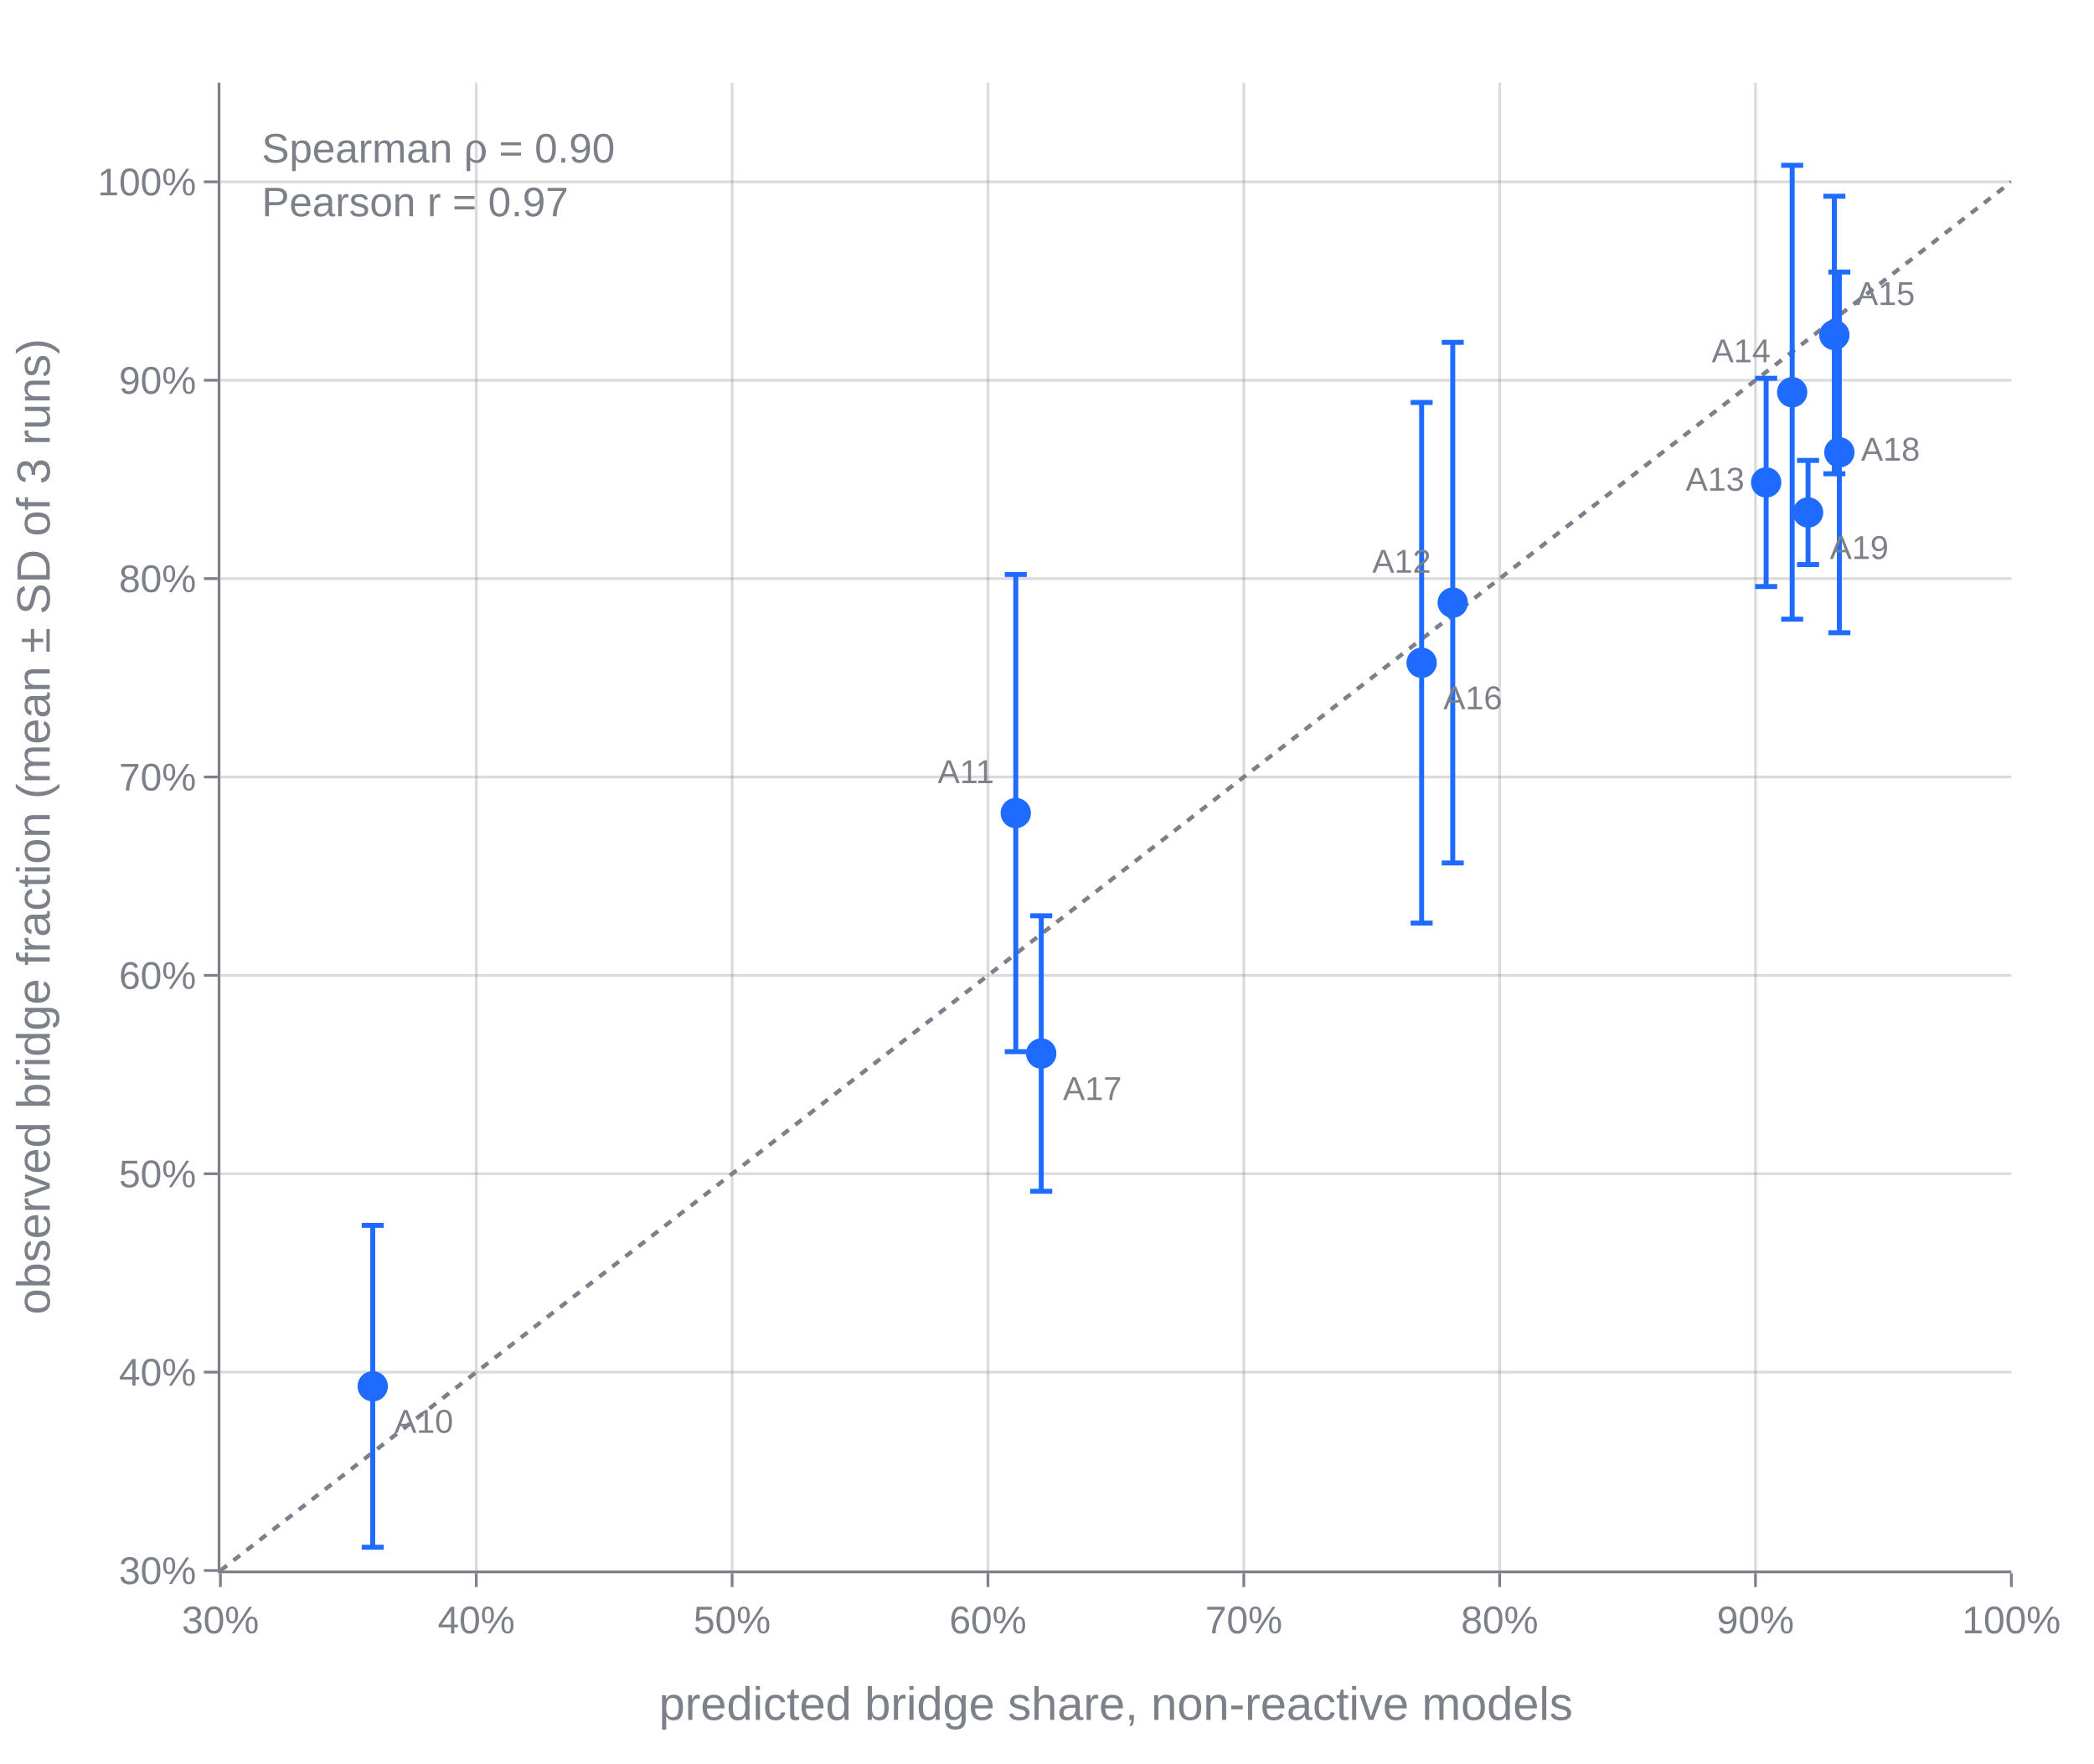
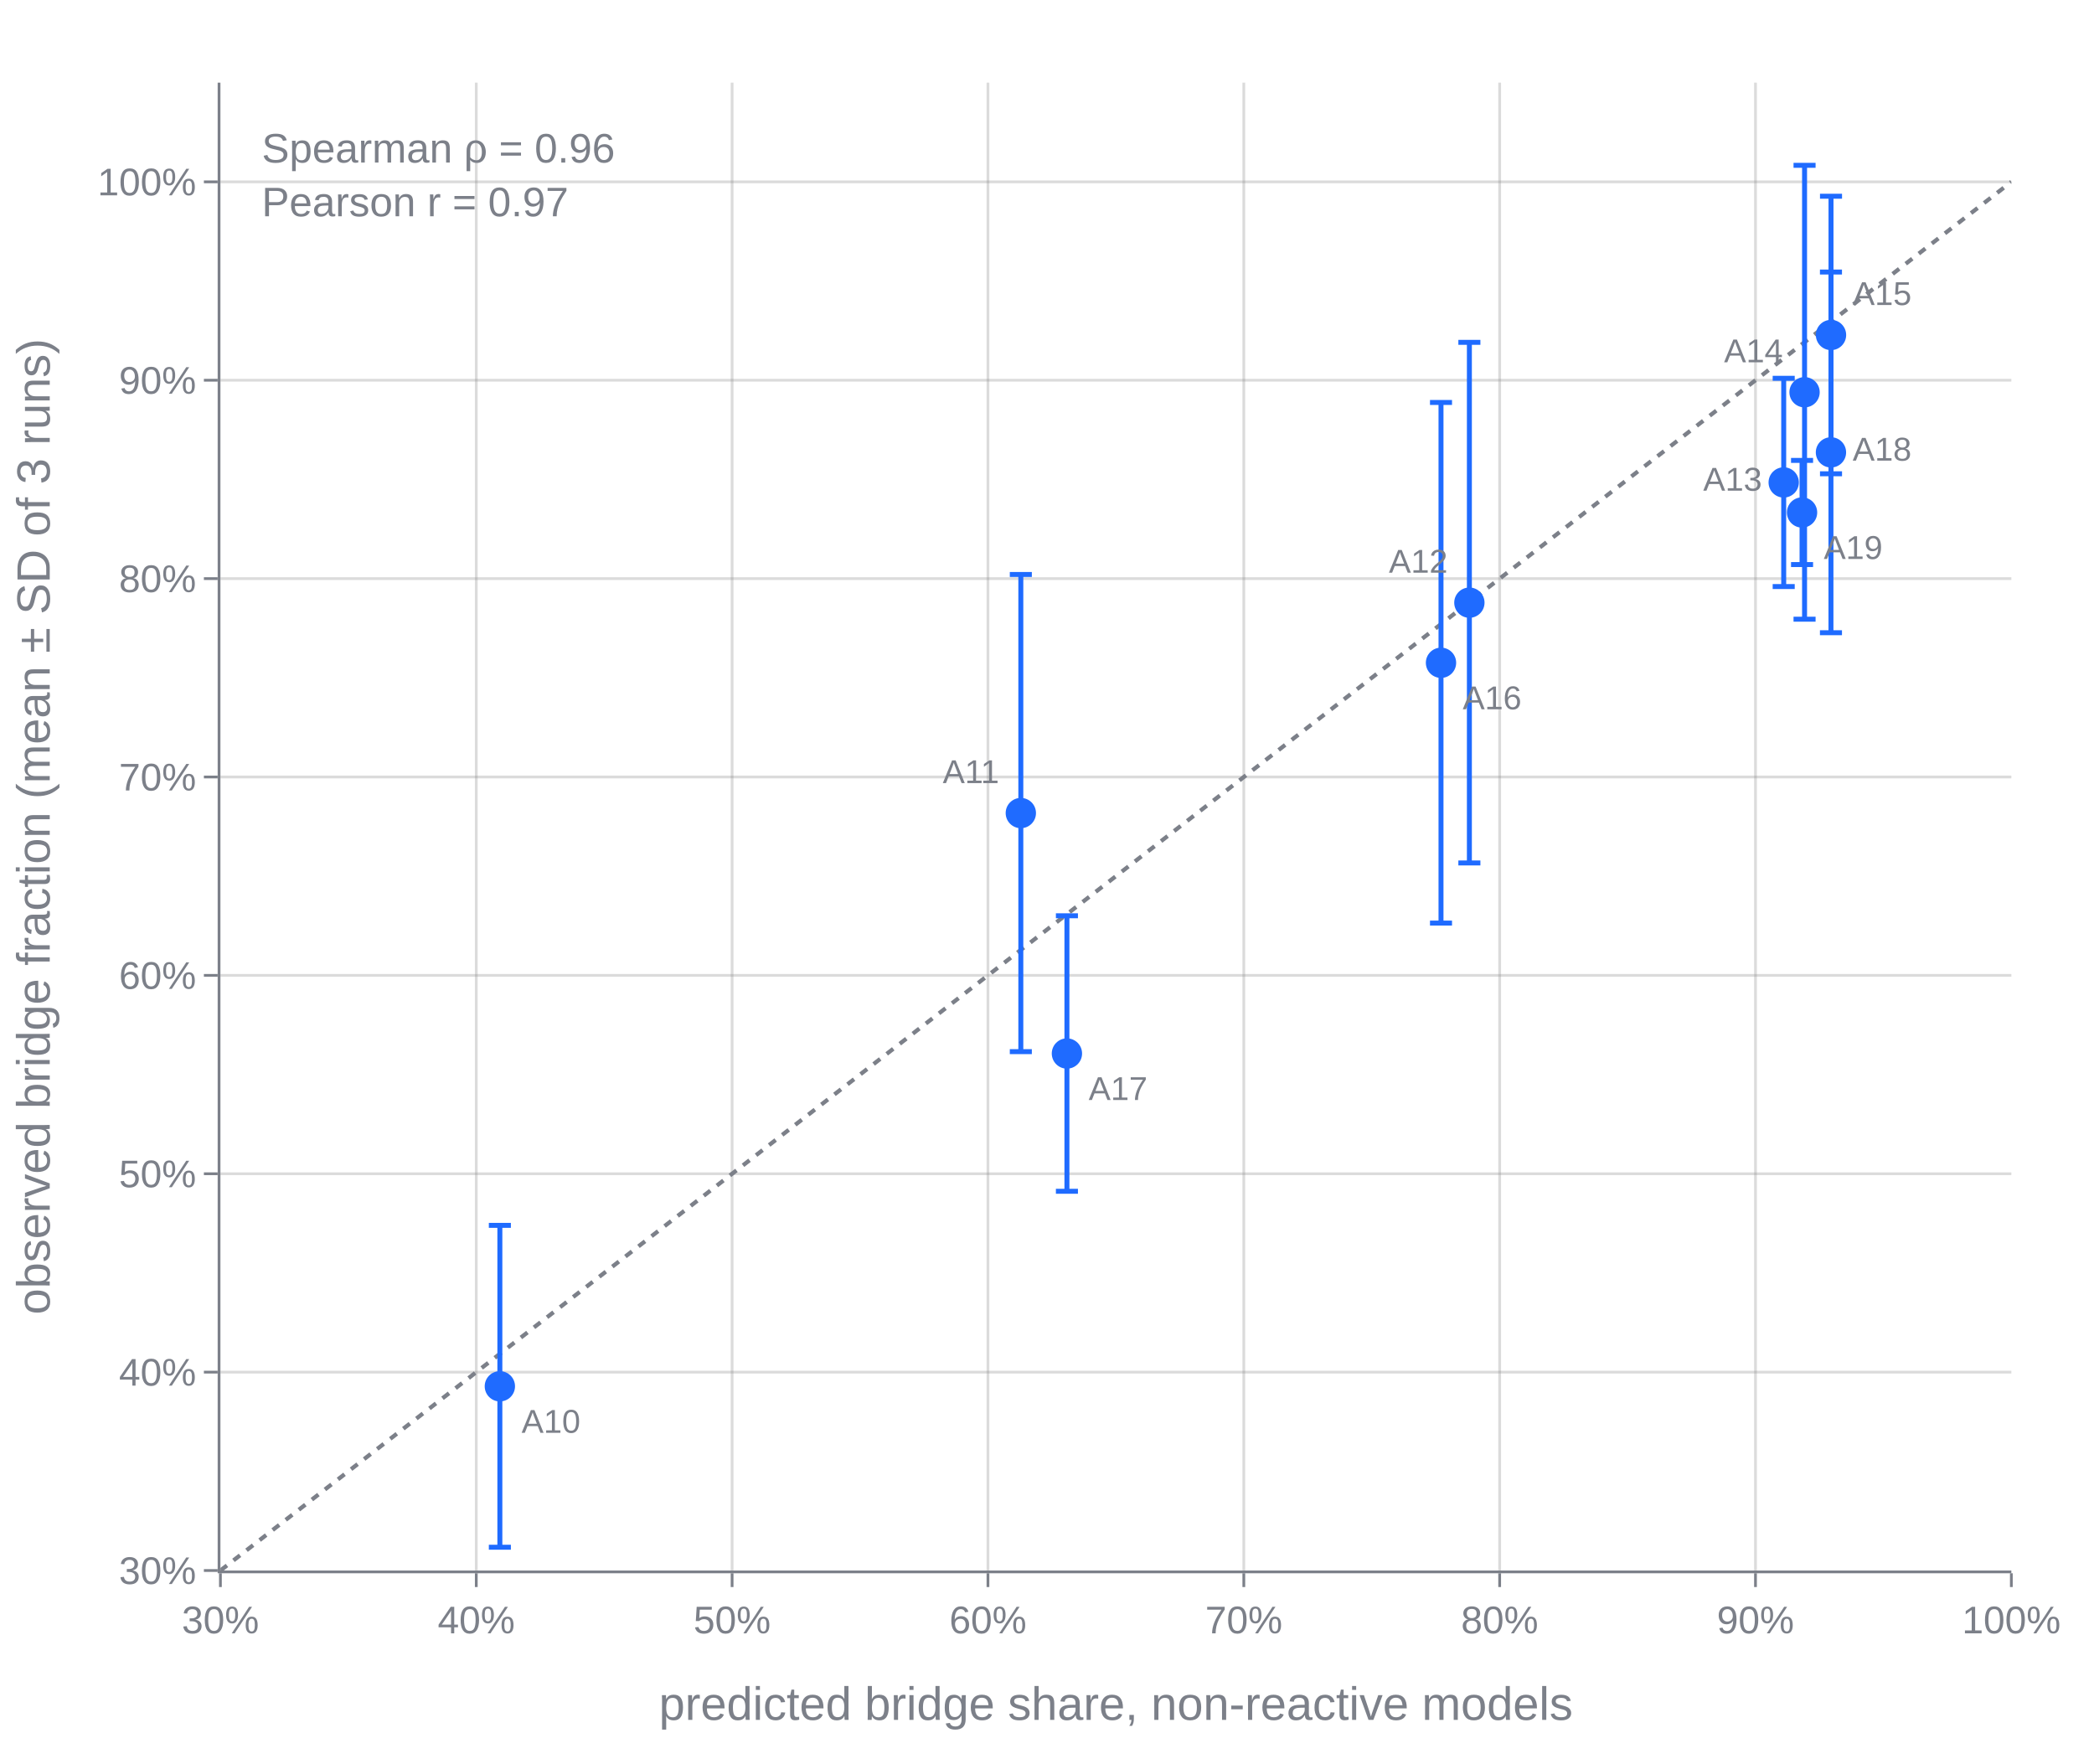
<svg xmlns="http://www.w3.org/2000/svg" class="main-svg" width="760" height="640" style="" viewBox="0 0 760 640">
  <rect x="0" y="0" width="760" height="640" style="fill: rgb(0, 0, 0); fill-opacity: 0;" />
-   <defs id="defs-5140ef">
+   <defs id="defs-e0303b">
    <g class="clips">
-       <clipPath id="clip5140efxyplot" class="plotclip">
+       <clipPath id="clipe0303bxyplot" class="plotclip">
        <rect width="650" height="540" />
      </clipPath>
-       <clipPath class="axesclip" id="clip5140efx">
+       <clipPath class="axesclip" id="clipe0303bx">
        <rect x="80" y="0" width="650" height="640" />
      </clipPath>
-       <clipPath class="axesclip" id="clip5140efy">
+       <clipPath class="axesclip" id="clipe0303by">
        <rect x="0" y="30" width="760" height="540" />
      </clipPath>
-       <clipPath class="axesclip" id="clip5140efxy">
+       <clipPath class="axesclip" id="clipe0303bxy">
        <rect x="80" y="30" width="650" height="540" />
      </clipPath>
    </g>
    <g class="gradients" />
    <g class="patterns" />
  </defs>
  <g class="bglayer">
    <rect class="bg" x="80" y="30" width="650" height="540" style="fill: rgb(0, 0, 0); fill-opacity: 0; stroke-width: 0;" />
  </g>
  <g class="layer-below">
    <g class="imagelayer" />
    <g class="shapelayer" />
  </g>
  <g class="cartesianlayer">
    <g class="subplot xy">
      <g class="layer-subplot">
        <g class="shapelayer" />
        <g class="imagelayer" />
      </g>
      <g class="minor-gridlayer">
        <g class="x" />
        <g class="y" />
      </g>
      <g class="gridlayer">
        <g class="x">
          <path class="xgrid crisp" transform="translate(172.86,0)" d="M0,30v540" style="stroke: rgb(128, 128, 128); stroke-opacity: 0.28; stroke-width: 1px;" />
          <path class="xgrid crisp" transform="translate(265.71,0)" d="M0,30v540" style="stroke: rgb(128, 128, 128); stroke-opacity: 0.28; stroke-width: 1px;" />
          <path class="xgrid crisp" transform="translate(358.57,0)" d="M0,30v540" style="stroke: rgb(128, 128, 128); stroke-opacity: 0.28; stroke-width: 1px;" />
          <path class="xgrid crisp" transform="translate(451.43,0)" d="M0,30v540" style="stroke: rgb(128, 128, 128); stroke-opacity: 0.28; stroke-width: 1px;" />
          <path class="xgrid crisp" transform="translate(544.29,0)" d="M0,30v540" style="stroke: rgb(128, 128, 128); stroke-opacity: 0.28; stroke-width: 1px;" />
          <path class="xgrid crisp" transform="translate(637.14,0)" d="M0,30v540" style="stroke: rgb(128, 128, 128); stroke-opacity: 0.28; stroke-width: 1px;" />
        </g>
        <g class="y">
          <path class="ygrid crisp" transform="translate(0,498)" d="M80,0h650" style="stroke: rgb(128, 128, 128); stroke-opacity: 0.28; stroke-width: 1px;" />
          <path class="ygrid crisp" transform="translate(0,426)" d="M80,0h650" style="stroke: rgb(128, 128, 128); stroke-opacity: 0.28; stroke-width: 1px;" />
          <path class="ygrid crisp" transform="translate(0,354)" d="M80,0h650" style="stroke: rgb(128, 128, 128); stroke-opacity: 0.28; stroke-width: 1px;" />
          <path class="ygrid crisp" transform="translate(0,282)" d="M80,0h650" style="stroke: rgb(128, 128, 128); stroke-opacity: 0.28; stroke-width: 1px;" />
          <path class="ygrid crisp" transform="translate(0,210)" d="M80,0h650" style="stroke: rgb(128, 128, 128); stroke-opacity: 0.28; stroke-width: 1px;" />
          <path class="ygrid crisp" transform="translate(0,138)" d="M80,0h650" style="stroke: rgb(128, 128, 128); stroke-opacity: 0.28; stroke-width: 1px;" />
          <path class="ygrid crisp" transform="translate(0,66)" d="M80,0h650" style="stroke: rgb(128, 128, 128); stroke-opacity: 0.28; stroke-width: 1px;" />
        </g>
      </g>
      <g class="zerolinelayer" />
      <g class="layer-between">
        <g class="shapelayer" />
        <g class="imagelayer" />
      </g>
      <path class="xlines-below" />
      <path class="ylines-below" />
      <g class="overlines-below" />
      <g class="xaxislayer-below" />
      <g class="yaxislayer-below" />
      <g class="overaxes-below" />
      <g class="overplot">
-         <g class="xy" transform="translate(80,30)" clip-path="url(#clip5140efxyplot)">
+         <g class="xy" transform="translate(80,30)" clip-path="url(#clipe0303bxyplot)">
          <g class="scatterlayer mlayer">
-             <g class="trace scatter trace949c45" style="stroke-miterlimit: 2; opacity: 1;">
+             <g class="trace scatter trace208d50" style="stroke-miterlimit: 2; opacity: 1;">
              <g class="fills" />
              <g class="errorbars" />
              <g class="lines">
                <path class="js-line" d="M0,540L650,36" style="vector-effect: none; fill: none; stroke: rgb(124, 128, 137); stroke-opacity: 1; stroke-dasharray: 3px, 3px; stroke-width: 1.5px; opacity: 1;" />
              </g>
              <g class="points" />
              <g class="text" />
            </g>
-             <g class="trace scatter trace0f67c3" style="stroke-miterlimit: 2; opacity: 1;">
+             <g class="trace scatter trace865094" style="stroke-miterlimit: 2; opacity: 1;">
              <g class="fills" />
              <g class="errorbars">
                <g class="errorbar">
-                   <path class="yerror" d="M51.28,414.73h8m-4,0V531.55m-4,0h8" style="vector-effect: none; stroke-width: 1.8px; stroke: rgb(31, 107, 255); stroke-opacity: 1;" />
-                 </g>
-                 <g class="errorbar">
-                   <path class="yerror" d="M284.67,178.5h8m-4,0V351.68m-4,0h8" style="vector-effect: none; stroke-width: 1.8px; stroke: rgb(31, 107, 255); stroke-opacity: 1;" />
-                 </g>
-                 <g class="errorbar">
-                   <path class="yerror" d="M443.26,94.25h8m-4,0V283.2m-4,0h8" style="vector-effect: none; stroke-width: 1.8px; stroke: rgb(31, 107, 255); stroke-opacity: 1;" />
-                 </g>
-                 <g class="errorbar">
-                   <path class="yerror" d="M557.01,107.3h8m-4,0V182.88m-4,0h8" style="vector-effect: none; stroke-width: 1.8px; stroke: rgb(31, 107, 255); stroke-opacity: 1;" />
-                 </g>
-                 <g class="errorbar">
-                   <path class="yerror" d="M566.46,30h8m-4,0V194.73m-4,0h8" style="vector-effect: none; stroke-width: 1.8px; stroke: rgb(31, 107, 255); stroke-opacity: 1;" />
-                 </g>
-                 <g class="errorbar">
-                   <path class="yerror" d="M581.76,41.22h8m-4,0V141.95m-4,0h8" style="vector-effect: none; stroke-width: 1.8px; stroke: rgb(31, 107, 255); stroke-opacity: 1;" />
-                 </g>
-                 <g class="errorbar">
-                   <path class="yerror" d="M431.97,116.07h8m-4,0V305.02m-4,0h8" style="vector-effect: none; stroke-width: 1.8px; stroke: rgb(31, 107, 255); stroke-opacity: 1;" />
-                 </g>
-                 <g class="errorbar">
-                   <path class="yerror" d="M293.91,302.37h8m-4,0V402.36m-4,0h8" style="vector-effect: none; stroke-width: 1.8px; stroke: rgb(31, 107, 255); stroke-opacity: 1;" />
-                 </g>
-                 <g class="errorbar">
-                   <path class="yerror" d="M583.58,68.73h8m-4,0V199.64m-4,0h8" style="vector-effect: none; stroke-width: 1.8px; stroke: rgb(31, 107, 255); stroke-opacity: 1;" />
-                 </g>
-                 <g class="errorbar">
-                   <path class="yerror" d="M572.22,137.1h8m-4,0V174.9m-4,0h8" style="vector-effect: none; stroke-width: 1.8px; stroke: rgb(31, 107, 255); stroke-opacity: 1;" />
+                   <path class="yerror" d="M97.42,414.73h8m-4,0V531.55m-4,0h8" style="vector-effect: none; stroke-width: 1.8px; stroke: rgb(31, 107, 255); stroke-opacity: 1;" />
+                 </g>
+                 <g class="errorbar">
+                   <path class="yerror" d="M286.5,178.5h8m-4,0V351.68m-4,0h8" style="vector-effect: none; stroke-width: 1.8px; stroke: rgb(31, 107, 255); stroke-opacity: 1;" />
+                 </g>
+                 <g class="errorbar">
+                   <path class="yerror" d="M449.3,94.25h8m-4,0V283.2m-4,0h8" style="vector-effect: none; stroke-width: 1.8px; stroke: rgb(31, 107, 255); stroke-opacity: 1;" />
+                 </g>
+                 <g class="errorbar">
+                   <path class="yerror" d="M563.38,107.3h8m-4,0V182.88m-4,0h8" style="vector-effect: none; stroke-width: 1.8px; stroke: rgb(31, 107, 255); stroke-opacity: 1;" />
+                 </g>
+                 <g class="errorbar">
+                   <path class="yerror" d="M570.95,30h8m-4,0V194.73m-4,0h8" style="vector-effect: none; stroke-width: 1.8px; stroke: rgb(31, 107, 255); stroke-opacity: 1;" />
+                 </g>
+                 <g class="errorbar">
+                   <path class="yerror" d="M580.55,41.22h8m-4,0V141.95m-4,0h8" style="vector-effect: none; stroke-width: 1.8px; stroke: rgb(31, 107, 255); stroke-opacity: 1;" />
+                 </g>
+                 <g class="errorbar">
+                   <path class="yerror" d="M439,116.07h8m-4,0V305.02m-4,0h8" style="vector-effect: none; stroke-width: 1.8px; stroke: rgb(31, 107, 255); stroke-opacity: 1;" />
+                 </g>
+                 <g class="errorbar">
+                   <path class="yerror" d="M303.23,302.37h8m-4,0V402.36m-4,0h8" style="vector-effect: none; stroke-width: 1.8px; stroke: rgb(31, 107, 255); stroke-opacity: 1;" />
+                 </g>
+                 <g class="errorbar">
+                   <path class="yerror" d="M580.53,68.73h8m-4,0V199.64m-4,0h8" style="vector-effect: none; stroke-width: 1.8px; stroke: rgb(31, 107, 255); stroke-opacity: 1;" />
+                 </g>
+                 <g class="errorbar">
+                   <path class="yerror" d="M570.04,137.1h8m-4,0V174.9m-4,0h8" style="vector-effect: none; stroke-width: 1.8px; stroke: rgb(31, 107, 255); stroke-opacity: 1;" />
                </g>
              </g>
              <g class="lines" />
              <g class="points">
-                 <path class="point" transform="translate(55.28,473.14)" d="M5.5,0A5.5,5.5 0 1,1 0,-5.5A5.5,5.5 0 0,1 5.5,0Z" style="opacity: 1; stroke-width: 0px; fill: rgb(31, 107, 255); fill-opacity: 1;" />
-                 <path class="point" transform="translate(288.67,265.09)" d="M5.5,0A5.5,5.5 0 1,1 0,-5.5A5.5,5.5 0 0,1 5.5,0Z" style="opacity: 1; stroke-width: 0px; fill: rgb(31, 107, 255); fill-opacity: 1;" />
-                 <path class="point" transform="translate(447.26,188.73)" d="M5.5,0A5.5,5.5 0 1,1 0,-5.5A5.5,5.5 0 0,1 5.5,0Z" style="opacity: 1; stroke-width: 0px; fill: rgb(31, 107, 255); fill-opacity: 1;" />
-                 <path class="point" transform="translate(561.01,145.09)" d="M5.5,0A5.5,5.5 0 1,1 0,-5.5A5.5,5.5 0 0,1 5.5,0Z" style="opacity: 1; stroke-width: 0px; fill: rgb(31, 107, 255); fill-opacity: 1;" />
-                 <path class="point" transform="translate(570.46,112.36)" d="M5.5,0A5.5,5.5 0 1,1 0,-5.5A5.5,5.5 0 0,1 5.5,0Z" style="opacity: 1; stroke-width: 0px; fill: rgb(31, 107, 255); fill-opacity: 1;" />
-                 <path class="point" transform="translate(585.76,91.58)" d="M5.5,0A5.5,5.5 0 1,1 0,-5.5A5.5,5.5 0 0,1 5.5,0Z" style="opacity: 1; stroke-width: 0px; fill: rgb(31, 107, 255); fill-opacity: 1;" />
-                 <path class="point" transform="translate(435.97,210.55)" d="M5.5,0A5.5,5.5 0 1,1 0,-5.5A5.5,5.5 0 0,1 5.5,0Z" style="opacity: 1; stroke-width: 0px; fill: rgb(31, 107, 255); fill-opacity: 1;" />
-                 <path class="point" transform="translate(297.91,352.36)" d="M5.5,0A5.5,5.5 0 1,1 0,-5.5A5.5,5.5 0 0,1 5.5,0Z" style="opacity: 1; stroke-width: 0px; fill: rgb(31, 107, 255); fill-opacity: 1;" />
-                 <path class="point" transform="translate(587.58,134.18)" d="M5.5,0A5.5,5.5 0 1,1 0,-5.5A5.5,5.5 0 0,1 5.5,0Z" style="opacity: 1; stroke-width: 0px; fill: rgb(31, 107, 255); fill-opacity: 1;" />
-                 <path class="point" transform="translate(576.22,156)" d="M5.5,0A5.5,5.5 0 1,1 0,-5.5A5.5,5.5 0 0,1 5.5,0Z" style="opacity: 1; stroke-width: 0px; fill: rgb(31, 107, 255); fill-opacity: 1;" />
+                 <path class="point" transform="translate(101.42,473.14)" d="M5.5,0A5.5,5.5 0 1,1 0,-5.5A5.5,5.5 0 0,1 5.5,0Z" style="opacity: 1; stroke-width: 0px; fill: rgb(31, 107, 255); fill-opacity: 1;" />
+                 <path class="point" transform="translate(290.5,265.09)" d="M5.5,0A5.5,5.5 0 1,1 0,-5.5A5.5,5.5 0 0,1 5.5,0Z" style="opacity: 1; stroke-width: 0px; fill: rgb(31, 107, 255); fill-opacity: 1;" />
+                 <path class="point" transform="translate(453.3,188.73)" d="M5.5,0A5.5,5.5 0 1,1 0,-5.5A5.5,5.5 0 0,1 5.5,0Z" style="opacity: 1; stroke-width: 0px; fill: rgb(31, 107, 255); fill-opacity: 1;" />
+                 <path class="point" transform="translate(567.38,145.09)" d="M5.5,0A5.5,5.5 0 1,1 0,-5.5A5.5,5.5 0 0,1 5.5,0Z" style="opacity: 1; stroke-width: 0px; fill: rgb(31, 107, 255); fill-opacity: 1;" />
+                 <path class="point" transform="translate(574.95,112.36)" d="M5.5,0A5.5,5.5 0 1,1 0,-5.5A5.5,5.5 0 0,1 5.5,0Z" style="opacity: 1; stroke-width: 0px; fill: rgb(31, 107, 255); fill-opacity: 1;" />
+                 <path class="point" transform="translate(584.55,91.58)" d="M5.5,0A5.5,5.5 0 1,1 0,-5.5A5.5,5.5 0 0,1 5.5,0Z" style="opacity: 1; stroke-width: 0px; fill: rgb(31, 107, 255); fill-opacity: 1;" />
+                 <path class="point" transform="translate(443,210.55)" d="M5.5,0A5.5,5.5 0 1,1 0,-5.5A5.5,5.5 0 0,1 5.5,0Z" style="opacity: 1; stroke-width: 0px; fill: rgb(31, 107, 255); fill-opacity: 1;" />
+                 <path class="point" transform="translate(307.23,352.36)" d="M5.5,0A5.5,5.5 0 1,1 0,-5.5A5.5,5.5 0 0,1 5.5,0Z" style="opacity: 1; stroke-width: 0px; fill: rgb(31, 107, 255); fill-opacity: 1;" />
+                 <path class="point" transform="translate(584.53,134.18)" d="M5.5,0A5.5,5.5 0 1,1 0,-5.5A5.5,5.5 0 0,1 5.5,0Z" style="opacity: 1; stroke-width: 0px; fill: rgb(31, 107, 255); fill-opacity: 1;" />
+                 <path class="point" transform="translate(574.04,156)" d="M5.5,0A5.5,5.5 0 1,1 0,-5.5A5.5,5.5 0 0,1 5.5,0Z" style="opacity: 1; stroke-width: 0px; fill: rgb(31, 107, 255); fill-opacity: 1;" />
              </g>
              <g class="text">
                <g class="textpoint" transform="translate(7.875,16.875)">
-                   <text x="55.28" y="473.14" text-anchor="start" style="font-family: Poppins, Arial, sans-serif; font-size: 12px; fill: rgb(124, 128, 137); fill-opacity: 1; white-space: pre;">A10</text>
+                   <text x="101.42" y="473.14" text-anchor="start" style="font-family: Poppins, Arial, sans-serif; font-size: 12px; fill: rgb(124, 128, 137); fill-opacity: 1; white-space: pre;">A10</text>
                </g>
                <g class="textpoint" transform="translate(-7.875,-10.875)">
-                   <text x="288.67" y="265.09" text-anchor="end" style="font-family: Poppins, Arial, sans-serif; font-size: 12px; fill: rgb(124, 128, 137); fill-opacity: 1; white-space: pre;">A11</text>
+                   <text x="290.5" y="265.09" text-anchor="end" style="font-family: Poppins, Arial, sans-serif; font-size: 12px; fill: rgb(124, 128, 137); fill-opacity: 1; white-space: pre;">A11</text>
                </g>
                <g class="textpoint" transform="translate(-7.875,-10.875)">
-                   <text x="447.26" y="188.73" text-anchor="end" style="font-family: Poppins, Arial, sans-serif; font-size: 12px; fill: rgb(124, 128, 137); fill-opacity: 1; white-space: pre;">A12</text>
+                   <text x="453.3" y="188.73" text-anchor="end" style="font-family: Poppins, Arial, sans-serif; font-size: 12px; fill: rgb(124, 128, 137); fill-opacity: 1; white-space: pre;">A12</text>
                </g>
                <g class="textpoint" transform="translate(-7.875,3)">
-                   <text x="561.01" y="145.09" text-anchor="end" style="font-family: Poppins, Arial, sans-serif; font-size: 12px; fill: rgb(124, 128, 137); fill-opacity: 1; white-space: pre;">A13</text>
+                   <text x="567.38" y="145.09" text-anchor="end" style="font-family: Poppins, Arial, sans-serif; font-size: 12px; fill: rgb(124, 128, 137); fill-opacity: 1; white-space: pre;">A13</text>
                </g>
                <g class="textpoint" transform="translate(-7.875,-10.875)">
-                   <text x="570.46" y="112.36" text-anchor="end" style="font-family: Poppins, Arial, sans-serif; font-size: 12px; fill: rgb(124, 128, 137); fill-opacity: 1; white-space: pre;">A14</text>
+                   <text x="574.95" y="112.36" text-anchor="end" style="font-family: Poppins, Arial, sans-serif; font-size: 12px; fill: rgb(124, 128, 137); fill-opacity: 1; white-space: pre;">A14</text>
                </g>
                <g class="textpoint" transform="translate(7.875,-10.875)">
-                   <text x="585.76" y="91.58" text-anchor="start" style="font-family: Poppins, Arial, sans-serif; font-size: 12px; fill: rgb(124, 128, 137); fill-opacity: 1; white-space: pre;">A15</text>
-                 </g>
-                 <g class="textpoint" transform="translate(7.875,16.875)">
-                   <text x="435.97" y="210.55" text-anchor="start" style="font-family: Poppins, Arial, sans-serif; font-size: 12px; fill: rgb(124, 128, 137); fill-opacity: 1; white-space: pre;">A16</text>
-                 </g>
-                 <g class="textpoint" transform="translate(7.875,16.875)">
-                   <text x="297.91" y="352.36" text-anchor="start" style="font-family: Poppins, Arial, sans-serif; font-size: 12px; fill: rgb(124, 128, 137); fill-opacity: 1; white-space: pre;">A17</text>
+                   <text x="584.55" y="91.58" text-anchor="start" style="font-family: Poppins, Arial, sans-serif; font-size: 12px; fill: rgb(124, 128, 137); fill-opacity: 1; white-space: pre;">A15</text>
+                 </g>
+                 <g class="textpoint" transform="translate(7.875,16.875)">
+                   <text x="443" y="210.55" text-anchor="start" style="font-family: Poppins, Arial, sans-serif; font-size: 12px; fill: rgb(124, 128, 137); fill-opacity: 1; white-space: pre;">A16</text>
+                 </g>
+                 <g class="textpoint" transform="translate(7.875,16.875)">
+                   <text x="307.23" y="352.36" text-anchor="start" style="font-family: Poppins, Arial, sans-serif; font-size: 12px; fill: rgb(124, 128, 137); fill-opacity: 1; white-space: pre;">A17</text>
                </g>
                <g class="textpoint" transform="translate(7.875,3)">
-                   <text x="587.58" y="134.18" text-anchor="start" style="font-family: Poppins, Arial, sans-serif; font-size: 12px; fill: rgb(124, 128, 137); fill-opacity: 1; white-space: pre;">A18</text>
-                 </g>
-                 <g class="textpoint" transform="translate(7.875,16.875)">
-                   <text x="576.22" y="156" text-anchor="start" style="font-family: Poppins, Arial, sans-serif; font-size: 12px; fill: rgb(124, 128, 137); fill-opacity: 1; white-space: pre;">A19</text>
+                   <text x="584.53" y="134.18" text-anchor="start" style="font-family: Poppins, Arial, sans-serif; font-size: 12px; fill: rgb(124, 128, 137); fill-opacity: 1; white-space: pre;">A18</text>
+                 </g>
+                 <g class="textpoint" transform="translate(7.875,16.875)">
+                   <text x="574.04" y="156" text-anchor="start" style="font-family: Poppins, Arial, sans-serif; font-size: 12px; fill: rgb(124, 128, 137); fill-opacity: 1; white-space: pre;">A19</text>
                </g>
              </g>
            </g>
          </g>
        </g>
      </g>
      <path class="xlines-above crisp" d="M79,570.5H730" style="fill: none; stroke-width: 1px; stroke: rgb(124, 128, 137); stroke-opacity: 1;" />
      <path class="ylines-above crisp" d="M79.5,30V570" style="fill: none; stroke-width: 1px; stroke: rgb(124, 128, 137); stroke-opacity: 1;" />
      <g class="overlines-above" />
      <g class="xaxislayer-above">
        <path class="xtick ticks crisp" d="M0,571v5" transform="translate(80,0)" style="stroke: rgb(124, 128, 137); stroke-opacity: 1; stroke-width: 1px;" />
        <path class="xtick ticks crisp" d="M0,571v5" transform="translate(172.86,0)" style="stroke: rgb(124, 128, 137); stroke-opacity: 1; stroke-width: 1px;" />
        <path class="xtick ticks crisp" d="M0,571v5" transform="translate(265.71,0)" style="stroke: rgb(124, 128, 137); stroke-opacity: 1; stroke-width: 1px;" />
        <path class="xtick ticks crisp" d="M0,571v5" transform="translate(358.57,0)" style="stroke: rgb(124, 128, 137); stroke-opacity: 1; stroke-width: 1px;" />
        <path class="xtick ticks crisp" d="M0,571v5" transform="translate(451.43,0)" style="stroke: rgb(124, 128, 137); stroke-opacity: 1; stroke-width: 1px;" />
        <path class="xtick ticks crisp" d="M0,571v5" transform="translate(544.29,0)" style="stroke: rgb(124, 128, 137); stroke-opacity: 1; stroke-width: 1px;" />
        <path class="xtick ticks crisp" d="M0,571v5" transform="translate(637.14,0)" style="stroke: rgb(124, 128, 137); stroke-opacity: 1; stroke-width: 1px;" />
        <path class="xtick ticks crisp" d="M0,571v5" transform="translate(730,0)" style="stroke: rgb(124, 128, 137); stroke-opacity: 1; stroke-width: 1px;" />
        <g class="xtick">
          <text text-anchor="middle" x="0" y="592.8" transform="translate(80,0)" style="font-family: Poppins, Arial, sans-serif; font-size: 14px; fill: rgb(124, 128, 137); fill-opacity: 1; white-space: pre; opacity: 1;">30%</text>
        </g>
        <g class="xtick">
          <text text-anchor="middle" x="0" y="592.8" style="font-family: Poppins, Arial, sans-serif; font-size: 14px; fill: rgb(124, 128, 137); fill-opacity: 1; white-space: pre; opacity: 1;" transform="translate(172.86,0)">40%</text>
        </g>
        <g class="xtick">
          <text text-anchor="middle" x="0" y="592.8" style="font-family: Poppins, Arial, sans-serif; font-size: 14px; fill: rgb(124, 128, 137); fill-opacity: 1; white-space: pre; opacity: 1;" transform="translate(265.71,0)">50%</text>
        </g>
        <g class="xtick">
          <text text-anchor="middle" x="0" y="592.8" style="font-family: Poppins, Arial, sans-serif; font-size: 14px; fill: rgb(124, 128, 137); fill-opacity: 1; white-space: pre; opacity: 1;" transform="translate(358.57,0)">60%</text>
        </g>
        <g class="xtick">
          <text text-anchor="middle" x="0" y="592.8" style="font-family: Poppins, Arial, sans-serif; font-size: 14px; fill: rgb(124, 128, 137); fill-opacity: 1; white-space: pre; opacity: 1;" transform="translate(451.43,0)">70%</text>
        </g>
        <g class="xtick">
          <text text-anchor="middle" x="0" y="592.8" style="font-family: Poppins, Arial, sans-serif; font-size: 14px; fill: rgb(124, 128, 137); fill-opacity: 1; white-space: pre; opacity: 1;" transform="translate(544.29,0)">80%</text>
        </g>
        <g class="xtick">
          <text text-anchor="middle" x="0" y="592.8" style="font-family: Poppins, Arial, sans-serif; font-size: 14px; fill: rgb(124, 128, 137); fill-opacity: 1; white-space: pre; opacity: 1;" transform="translate(637.14,0)">90%</text>
        </g>
        <g class="xtick">
          <text text-anchor="middle" x="0" y="592.8" style="font-family: Poppins, Arial, sans-serif; font-size: 14px; fill: rgb(124, 128, 137); fill-opacity: 1; white-space: pre; opacity: 1;" transform="translate(730,0)">100%</text>
        </g>
      </g>
      <g class="yaxislayer-above">
        <path class="ytick ticks crisp" d="M79,0h-5" transform="translate(0,570)" style="stroke: rgb(124, 128, 137); stroke-opacity: 1; stroke-width: 1px;" />
        <path class="ytick ticks crisp" d="M79,0h-5" transform="translate(0,498)" style="stroke: rgb(124, 128, 137); stroke-opacity: 1; stroke-width: 1px;" />
        <path class="ytick ticks crisp" d="M79,0h-5" transform="translate(0,426)" style="stroke: rgb(124, 128, 137); stroke-opacity: 1; stroke-width: 1px;" />
        <path class="ytick ticks crisp" d="M79,0h-5" transform="translate(0,354)" style="stroke: rgb(124, 128, 137); stroke-opacity: 1; stroke-width: 1px;" />
        <path class="ytick ticks crisp" d="M79,0h-5" transform="translate(0,282)" style="stroke: rgb(124, 128, 137); stroke-opacity: 1; stroke-width: 1px;" />
        <path class="ytick ticks crisp" d="M79,0h-5" transform="translate(0,210)" style="stroke: rgb(124, 128, 137); stroke-opacity: 1; stroke-width: 1px;" />
        <path class="ytick ticks crisp" d="M79,0h-5" transform="translate(0,138)" style="stroke: rgb(124, 128, 137); stroke-opacity: 1; stroke-width: 1px;" />
        <path class="ytick ticks crisp" d="M79,0h-5" transform="translate(0,66)" style="stroke: rgb(124, 128, 137); stroke-opacity: 1; stroke-width: 1px;" />
        <g class="ytick">
          <text text-anchor="end" x="71.2" y="4.9" transform="translate(0,570)" style="font-family: Poppins, Arial, sans-serif; font-size: 14px; fill: rgb(124, 128, 137); fill-opacity: 1; white-space: pre; opacity: 1;">30%</text>
        </g>
        <g class="ytick">
          <text text-anchor="end" x="71.2" y="4.9" style="font-family: Poppins, Arial, sans-serif; font-size: 14px; fill: rgb(124, 128, 137); fill-opacity: 1; white-space: pre; opacity: 1;" transform="translate(0,498)">40%</text>
        </g>
        <g class="ytick">
          <text text-anchor="end" x="71.2" y="4.9" style="font-family: Poppins, Arial, sans-serif; font-size: 14px; fill: rgb(124, 128, 137); fill-opacity: 1; white-space: pre; opacity: 1;" transform="translate(0,426)">50%</text>
        </g>
        <g class="ytick">
          <text text-anchor="end" x="71.2" y="4.9" style="font-family: Poppins, Arial, sans-serif; font-size: 14px; fill: rgb(124, 128, 137); fill-opacity: 1; white-space: pre; opacity: 1;" transform="translate(0,354)">60%</text>
        </g>
        <g class="ytick">
          <text text-anchor="end" x="71.2" y="4.9" style="font-family: Poppins, Arial, sans-serif; font-size: 14px; fill: rgb(124, 128, 137); fill-opacity: 1; white-space: pre; opacity: 1;" transform="translate(0,282)">70%</text>
        </g>
        <g class="ytick">
          <text text-anchor="end" x="71.2" y="4.9" style="font-family: Poppins, Arial, sans-serif; font-size: 14px; fill: rgb(124, 128, 137); fill-opacity: 1; white-space: pre; opacity: 1;" transform="translate(0,210)">80%</text>
        </g>
        <g class="ytick">
          <text text-anchor="end" x="71.2" y="4.9" style="font-family: Poppins, Arial, sans-serif; font-size: 14px; fill: rgb(124, 128, 137); fill-opacity: 1; white-space: pre; opacity: 1;" transform="translate(0,138)">90%</text>
        </g>
        <g class="ytick">
          <text text-anchor="end" x="71.2" y="4.9" style="font-family: Poppins, Arial, sans-serif; font-size: 14px; fill: rgb(124, 128, 137); fill-opacity: 1; white-space: pre; opacity: 1;" transform="translate(0,66)">100%</text>
        </g>
      </g>
      <g class="overaxes-above" />
    </g>
  </g>
  <g class="polarlayer" />
  <g class="smithlayer" />
  <g class="ternarylayer" />
  <g class="geolayer" />
  <g class="funnelarealayer" />
  <g class="pielayer" />
  <g class="iciclelayer" />
  <g class="treemaplayer" />
  <g class="sunburstlayer" />
  <g class="glimages" />
-   <defs id="topdefs-5140ef">
+   <defs id="topdefs-e0303b">
    <g class="clips" />
  </defs>
  <g class="layer-above">
    <g class="imagelayer" />
    <g class="shapelayer" />
  </g>
  <g class="infolayer">
    <g class="g-gtitle" />
    <g class="g-xtitle">
      <text class="xtitle" x="405" y="624.212" text-anchor="middle" style="opacity: 1; font-family: Poppins, Arial, sans-serif; font-size: 17px; fill: rgb(124, 128, 137); fill-opacity: 1; white-space: pre;">predicted bridge share, non-reactive models</text>
    </g>
    <g class="g-ytitle">
      <text class="ytitle" transform="rotate(-90,18.05,300)" x="18.05" y="300" text-anchor="middle" style="opacity: 1; font-family: Poppins, Arial, sans-serif; font-size: 17px; fill: rgb(124, 128, 137); fill-opacity: 1; white-space: pre;">observed bridge fraction (mean ± SD of 3 runs)</text>
    </g>
    <g class="annotation" data-index="0" style="opacity: 1;">
      <g class="annotation-text-g" transform="rotate(0,166.5,63.3)">
        <g class="cursor-pointer" transform="translate(93,41)">
          <rect class="bg" x="0.5" y="0.5" width="146" height="44" style="stroke-width: 1px; stroke: rgb(0, 0, 0); stroke-opacity: 0; fill: rgb(0, 0, 0); fill-opacity: 0;" />
          <text class="annotation-text" text-anchor="start" x="2" y="18" style="font-family: Poppins, Arial, sans-serif; font-size: 15px; fill: rgb(124, 128, 137); fill-opacity: 1; white-space: pre;">
-             <tspan class="line" dy="0em" x="2" y="18">Spearman ρ = 0.90</tspan>
+             <tspan class="line" dy="0em" x="2" y="18">Spearman ρ = 0.96</tspan>
            <tspan class="line" dy="1.3em" x="2" y="18">Pearson r = 0.97</tspan>
          </text>
        </g>
      </g>
    </g>
  </g>
</svg>
